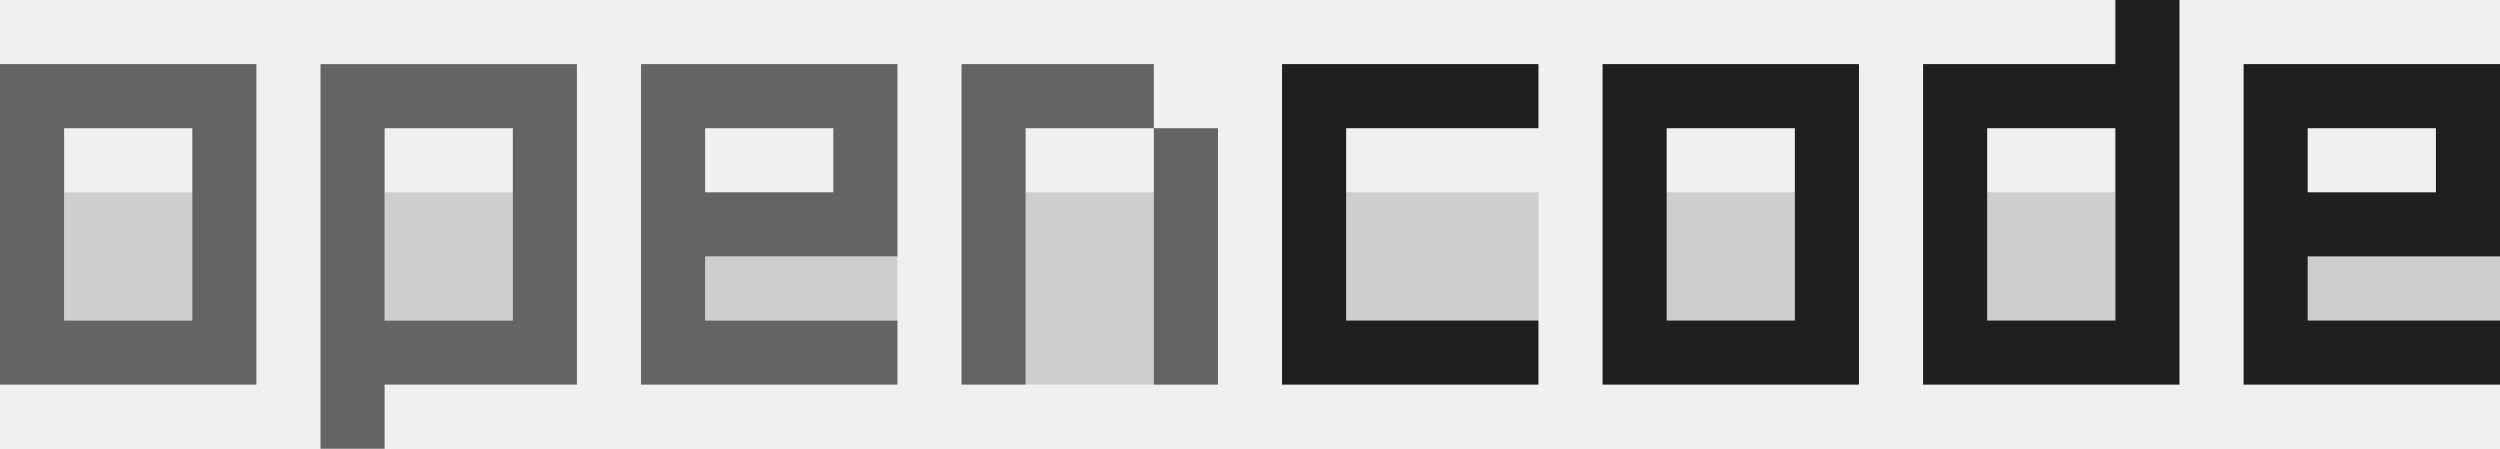
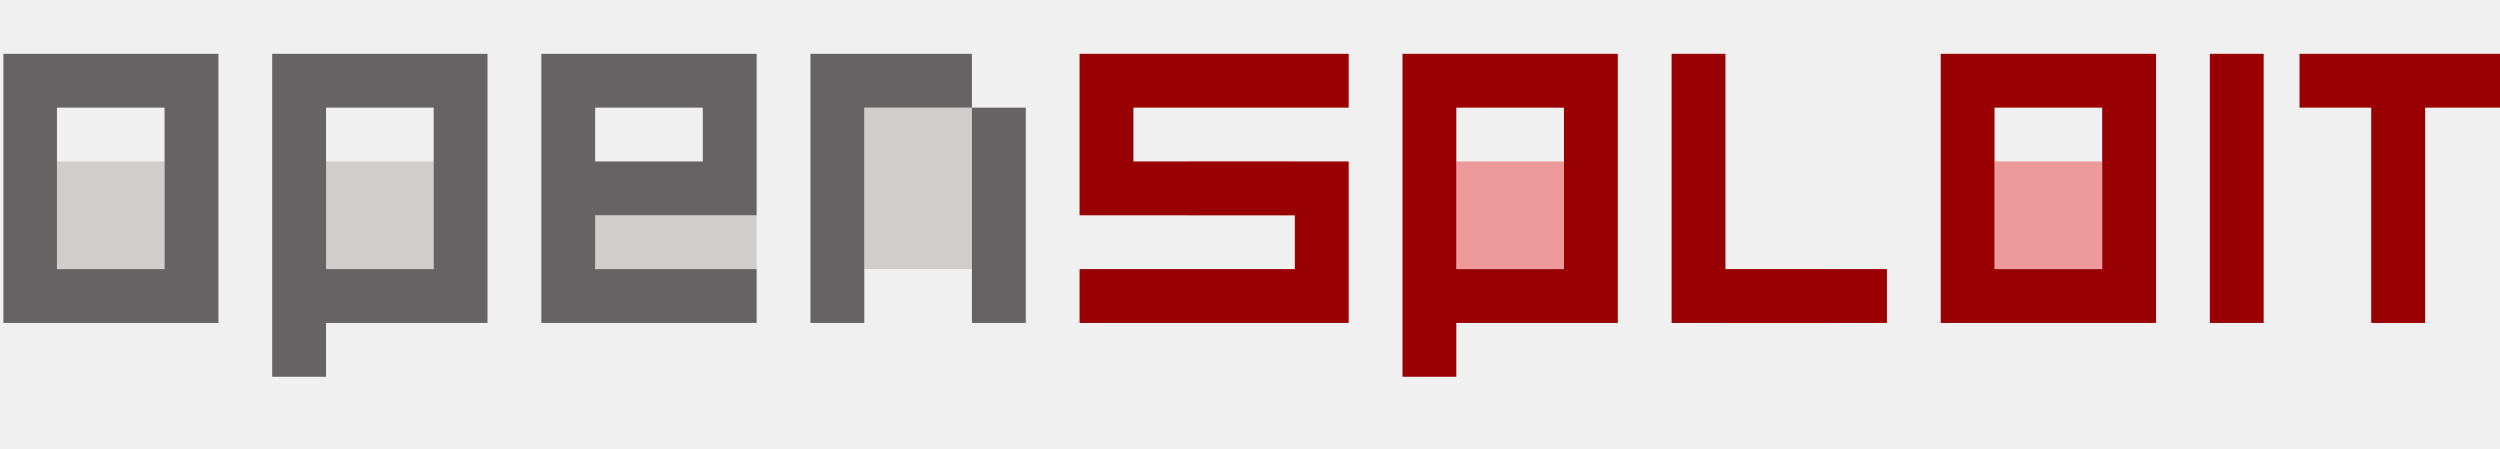
- <svg xmlns="http://www.w3.org/2000/svg" width="234" height="42" viewBox="0 0 234 42" fill="none">
-   <g clip-path="url(#clip0_1311_95049)">
-     <path d="M18 30H6V18H18V30Z" fill="#CFCECD" />
-     <path d="M18 12H6V30H18V12ZM24 36H0V6H24V36Z" fill="#656363" />
-     <path d="M48 30H36V18H48V30Z" fill="#CFCECD" />
-     <path d="M36 30H48V12H36V30ZM54 36H36V42H30V6H54V36Z" fill="#656363" />
-     <path d="M84 24V30H66V24H84Z" fill="#CFCECD" />
-     <path d="M84 24H66V30H84V36H60V6H84V24ZM66 18H78V12H66V18Z" fill="#656363" />
-     <path d="M108 36H96V18H108V36Z" fill="#CFCECD" />
-     <path d="M108 12H96V36H90V6H108V12ZM114 36H108V12H114V36Z" fill="#656363" />
-     <path d="M144 30H126V18H144V30Z" fill="#CFCECD" />
-     <path d="M144 12H126V30H144V36H120V6H144V12Z" fill="#211E1E" />
-     <path d="M168 30H156V18H168V30Z" fill="#CFCECD" />
-     <path d="M168 12H156V30H168V12ZM174 36H150V6H174V36Z" fill="#211E1E" />
-     <path d="M198 30H186V18H198V30Z" fill="#CFCECD" />
-     <path d="M198 12H186V30H198V12ZM204 36H180V6H198V0H204V36Z" fill="#211E1E" />
-     <path d="M234 24V30H216V24H234Z" fill="#CFCECD" />
-     <path d="M216 12V18H228V12H216ZM234 24H216V30H234V36H210V6H234V24Z" fill="#211E1E" />
+ <svg xmlns="http://www.w3.org/2000/svg" width="641" height="115" viewBox="0 0 278 50" fill="none">
+   <g clip-path="url(#clip0_1401_86292)">
+     <mask id="mask0_1401_86292" style="mask-type:luminance" maskUnits="userSpaceOnUse" x="0" y="0" width="641" height="115">
+       <path d="M640.714 0H0V115H640.714V0Z" fill="white" />
+     </mask>
+     <g mask="url(#mask0_1401_86292)">
+       <path d="M18 30H6V18H18V30Z" fill="#CFCECD" />
+       <path d="M18 12H6V30H18V12ZM24 36H0V6H24V36Z" fill="#656363" />
+       <path d="M48 30H36V18H48V30Z" fill="#CFCECD" />
+       <path d="M36 30H48V12H36V30ZM54 36H36V42H30V6H54V36Z" fill="#656363" />
+       <path d="M84 24V30H66V24H84Z" fill="#CFCECD" />
+       <path d="M84 24H66V30H84V36H60V6H84V24ZM66 18H78V12H66V18Z" fill="#656363" />
+       <path d="M108 30H96V12H108V30Z" fill="#CFCECD" />
+       <path d="M114 36H108V12H114V36ZM108 12H96V36H90V6H108V12Z" fill="#656363" />
+       <path d="M132 18H144V24H132V18Z" fill="#EF9A9A" />
+       <path d="M120 6H150V12H120V6ZM120 12H126V18H120V12ZM120 18H150V24H120V18ZM144 24H150V30H144V24ZM120 30H150V36H120V30Z" fill="#980002" />
+       <path d="M174 30H162V18H174V30Z" fill="#EF9A9A" />
+       <path d="M162 30H174V12H162V30ZM180 36H162V42H156V6H180V36Z" fill="#980002" />
+       <path d="M204 30H192V36H204V30Z" fill="#EF9A9A" />
+       <path d="M210 36H186V6H192V30H210V36Z" fill="#980002" />
+       <path d="M234 30H222V18H234V30Z" fill="#EF9A9A" />
+       <path d="M234 12H222V30H234V12ZM240 36H216V6H240V36Z" fill="#980002" />
+       <path d="M252 36H246V6H252V36Z" fill="#980002" />
+       <path d="M276 12H264V36H270V12H276Z" fill="#EF9A9A" />
+       <path d="M279 12H256V6H279V12ZM270 36H264V12H270V36Z" fill="#980002" />
+     </g>
  </g>
  <defs>
-     <clipPath id="clip0_1311_95049">
-       <rect width="234" height="42" fill="white" />
+     <clipPath id="clip0_1401_86292">
+       <rect width="640.714" height="115" fill="white" />
    </clipPath>
  </defs>
</svg>
